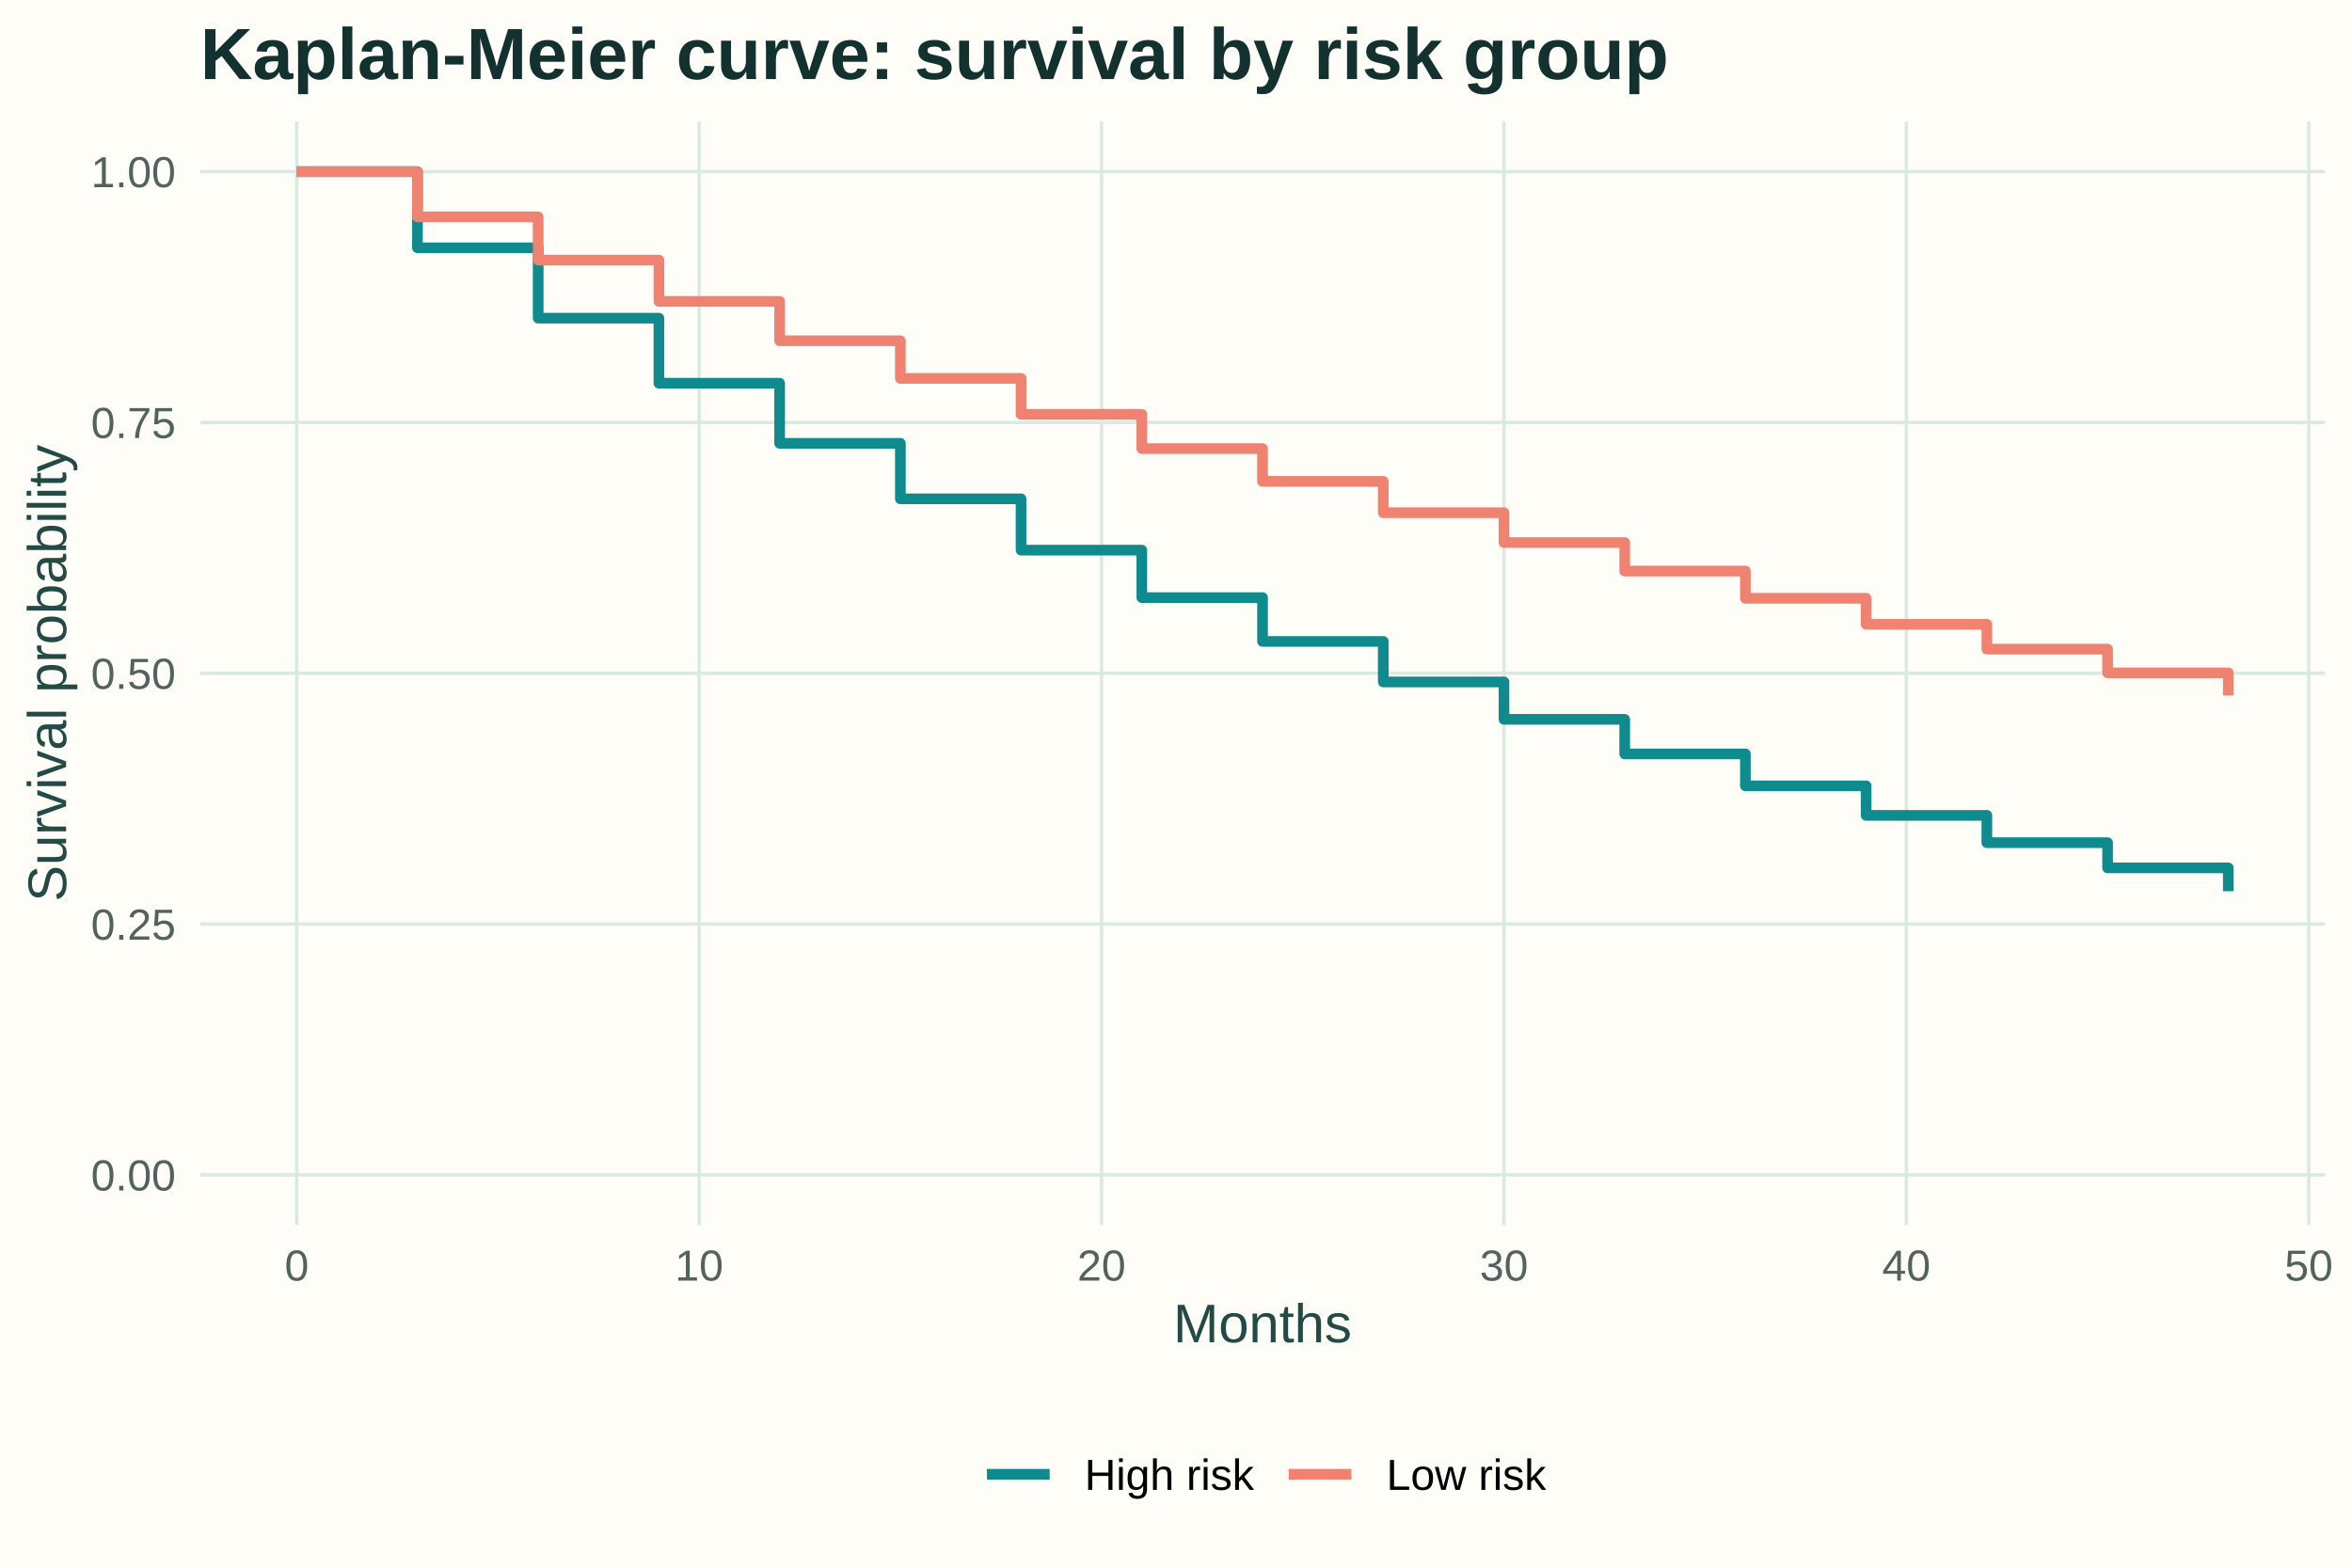
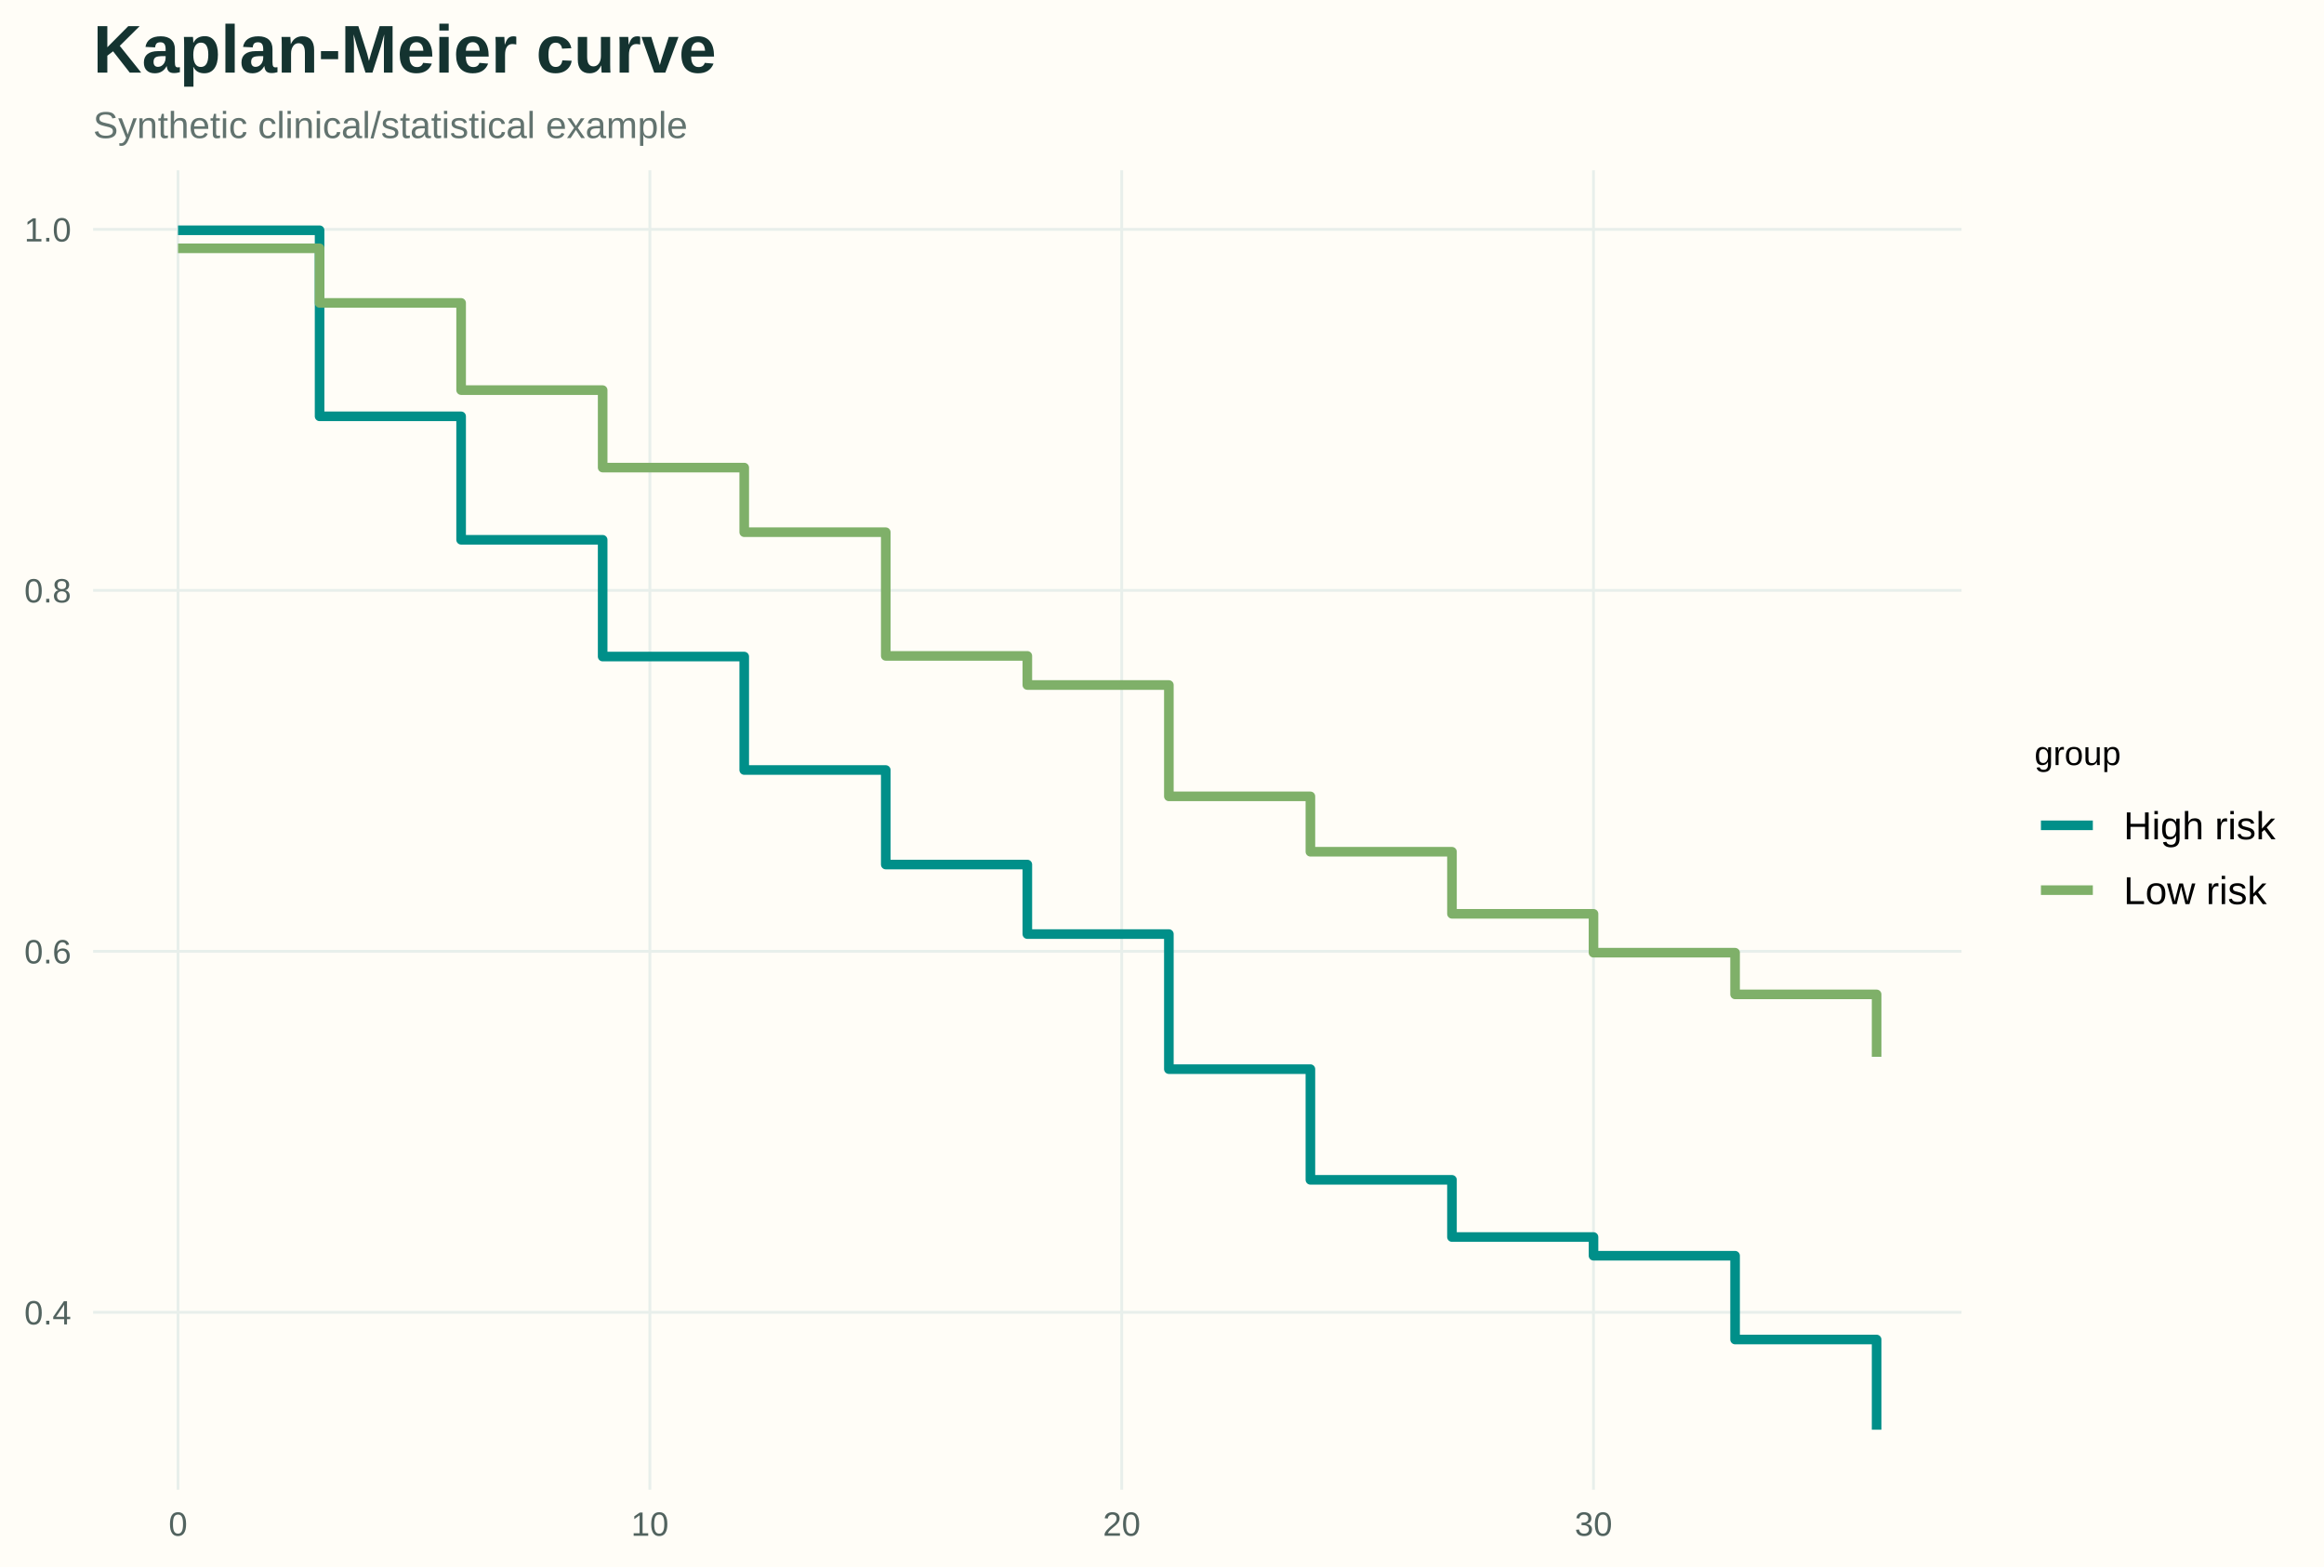
- <svg xmlns="http://www.w3.org/2000/svg" width="518.40pt" height="345.60pt" viewBox="0 0 518.40 345.60">
+ <svg xmlns="http://www.w3.org/2000/svg" width="619.20pt" height="417.60pt" viewBox="0 0 619.20 417.60">
  <g class="svglite">
    <defs>
      <style type="text/css">
    .svglite line, .svglite polyline, .svglite polygon, .svglite path, .svglite rect, .svglite circle {
      fill: none;
      stroke: #000000;
      stroke-linecap: round;
      stroke-linejoin: round;
      stroke-miterlimit: 10.00;
    }
    .svglite text {
      white-space: pre;
    }
    .svglite g.glyphgroup path {
      fill: inherit;
      stroke: none;
    }
  </style>
    </defs>
    <rect width="100%" height="100%" style="stroke: none; fill: #FFFDF7;" />
    <defs>
-       <clipPath id="cpMC4wMHw1MTguNDB8MC4wMHwzNDUuNjA=">
-         <rect x="0.00" y="0.00" width="518.40" height="345.60" />
+       <clipPath id="cpMC4wMHw2MTkuMjB8MC4wMHw0MTcuNjA=">
+         <rect x="0.00" y="0.00" width="619.20" height="417.60" />
      </clipPath>
    </defs>
-     <g clip-path="url(#cpMC4wMHw1MTguNDB8MC4wMHwzNDUuNjA=)">
-       <rect x="0.00" y="0.00" width="518.40" height="345.60" style="stroke-width: 1.16; stroke: none; fill: #FFFDF7;" />
+     <g clip-path="url(#cpMC4wMHw2MTkuMjB8MC4wMHw0MTcuNjA=)">
+       <rect x="0.00" y="-0" width="619.20" height="417.60" style="stroke-width: 1.26; stroke: none; fill: #FFFDF7;" />
    </g>
    <defs>
-       <clipPath id="cpNDQuMTJ8NTEyLjQyfDI2Ljc4fDI3MC4wNg==">
-         <rect x="44.12" y="26.78" width="468.30" height="243.28" />
+       <clipPath id="cpMjQuODB8NTIyLjYzfDQ1LjM4fDM5Ni45Nw==">
+         <rect x="24.80" y="45.38" width="497.82" height="351.59" />
      </clipPath>
    </defs>
-     <g clip-path="url(#cpNDQuMTJ8NTEyLjQyfDI2Ljc4fDI3MC4wNg==)">
-       <rect x="44.12" y="26.78" width="468.30" height="243.28" style="stroke-width: 1.16; stroke: none; fill: #FFFDF7;" />
-       <polyline points="44.12,259.00 512.42,259.00 " style="stroke-width: 0.75; stroke: #DBE9E3; stroke-linecap: butt;" />
-       <polyline points="44.12,203.71 512.42,203.71 " style="stroke-width: 0.75; stroke: #DBE9E3; stroke-linecap: butt;" />
-       <polyline points="44.12,148.42 512.42,148.42 " style="stroke-width: 0.75; stroke: #DBE9E3; stroke-linecap: butt;" />
-       <polyline points="44.12,93.13 512.42,93.13 " style="stroke-width: 0.75; stroke: #DBE9E3; stroke-linecap: butt;" />
-       <polyline points="44.12,37.84 512.42,37.84 " style="stroke-width: 0.75; stroke: #DBE9E3; stroke-linecap: butt;" />
-       <polyline points="65.41,270.06 65.41,26.78 " style="stroke-width: 0.75; stroke: #DBE9E3; stroke-linecap: butt;" />
-       <polyline points="154.10,270.06 154.10,26.78 " style="stroke-width: 0.75; stroke: #DBE9E3; stroke-linecap: butt;" />
-       <polyline points="242.79,270.06 242.79,26.78 " style="stroke-width: 0.75; stroke: #DBE9E3; stroke-linecap: butt;" />
-       <polyline points="331.49,270.06 331.49,26.78 " style="stroke-width: 0.75; stroke: #DBE9E3; stroke-linecap: butt;" />
-       <polyline points="420.18,270.06 420.18,26.78 " style="stroke-width: 0.75; stroke: #DBE9E3; stroke-linecap: butt;" />
-       <polyline points="508.87,270.06 508.87,26.78 " style="stroke-width: 0.75; stroke: #DBE9E3; stroke-linecap: butt;" />
-       <polyline points="65.41,37.84 92.01,37.84 92.01,54.63 118.62,54.63 118.62,70.14 145.23,70.14 145.23,84.48 171.84,84.48 171.84,97.73 198.45,97.73 198.45,109.97 225.05,109.97 225.05,121.28 251.66,121.28 251.66,131.74 278.27,131.74 278.27,141.40 304.88,141.40 304.88,150.33 331.49,150.33 331.49,158.58 358.10,158.58 358.10,166.20 384.70,166.20 384.70,173.24 411.31,173.24 411.31,179.75 437.92,179.75 437.92,185.77 464.53,185.77 464.53,191.33 491.14,191.33 491.14,196.47 " style="stroke-width: 2.35; stroke: #0F8B8D; stroke-linecap: butt;" />
-       <polyline points="65.41,37.84 92.01,37.84 92.01,47.81 118.62,47.81 118.62,57.34 145.23,57.34 145.23,66.44 171.84,66.44 171.84,75.12 198.45,75.12 198.45,83.42 225.05,83.42 225.05,91.34 251.66,91.34 251.66,98.90 278.27,98.90 278.27,106.12 304.88,106.12 304.88,113.02 331.49,113.02 331.49,119.60 358.10,119.60 358.10,125.89 384.70,125.89 384.70,131.89 411.31,131.89 411.31,137.63 437.92,137.63 437.92,143.10 464.53,143.10 464.53,148.33 491.14,148.33 491.14,153.32 " style="stroke-width: 2.35; stroke: #EF8271; stroke-linecap: butt;" />
+     <g clip-path="url(#cpMjQuODB8NTIyLjYzfDQ1LjM4fDM5Ni45Nw==)">
+       <rect x="24.80" y="45.38" width="497.82" height="351.59" style="stroke-width: 1.26; stroke: none; fill: #FFFDF7;" />
+       <polyline points="24.80,349.71 522.63,349.71 " style="stroke-width: 0.75; stroke: #E8EFEB; stroke-linecap: butt;" />
+       <polyline points="24.80,253.51 522.63,253.51 " style="stroke-width: 0.75; stroke: #E8EFEB; stroke-linecap: butt;" />
+       <polyline points="24.80,157.32 522.63,157.32 " style="stroke-width: 0.75; stroke: #E8EFEB; stroke-linecap: butt;" />
+       <polyline points="24.80,61.13 522.63,61.13 " style="stroke-width: 0.75; stroke: #E8EFEB; stroke-linecap: butt;" />
+       <polyline points="47.43,396.97 47.43,45.38 " style="stroke-width: 0.75; stroke: #E8EFEB; stroke-linecap: butt;" />
+       <polyline points="173.15,396.97 173.15,45.38 " style="stroke-width: 0.75; stroke: #E8EFEB; stroke-linecap: butt;" />
+       <polyline points="298.86,396.97 298.86,45.38 " style="stroke-width: 0.75; stroke: #E8EFEB; stroke-linecap: butt;" />
+       <polyline points="424.57,396.97 424.57,45.38 " style="stroke-width: 0.75; stroke: #E8EFEB; stroke-linecap: butt;" />
+       <polyline points="47.43,61.36 85.15,61.36 85.15,110.94 122.86,110.94 122.86,143.84 160.57,143.84 160.57,174.96 198.29,174.96 198.29,205.19 236.00,205.19 236.00,230.38 273.72,230.38 273.72,248.91 311.43,248.91 311.43,284.90 349.14,284.90 349.14,314.40 386.86,314.40 386.86,329.64 424.57,329.64 424.57,334.62 462.29,334.62 462.29,356.95 500.00,356.95 500.00,380.98 " style="stroke-width: 2.56; stroke: #008F89; stroke-linecap: butt;" />
+       <polyline points="47.43,66.17 85.15,66.17 85.15,80.72 122.86,80.72 122.86,103.96 160.57,103.96 160.57,124.60 198.29,124.60 198.29,141.82 236.00,141.82 236.00,174.78 273.72,174.78 273.72,182.54 311.43,182.54 311.43,212.21 349.14,212.21 349.14,226.97 386.86,226.97 386.86,243.51 424.57,243.51 424.57,253.87 462.29,253.87 462.29,264.98 500.00,264.98 500.00,281.61 " style="stroke-width: 2.56; stroke: #7FB069; stroke-linecap: butt;" />
    </g>
-     <g clip-path="url(#cpMC4wMHw1MTguNDB8MC4wMHwzNDUuNjA=)">
-       <text x="38.74" y="262.44" text-anchor="end" style="font-size: 9.60px;fill: #52635F; font-family: &quot;Arial&quot;;" textLength="18.66px" lengthAdjust="spacingAndGlyphs">0.00</text>
-       <text x="38.74" y="207.15" text-anchor="end" style="font-size: 9.60px;fill: #52635F; font-family: &quot;Arial&quot;;" textLength="18.66px" lengthAdjust="spacingAndGlyphs">0.25</text>
-       <text x="38.74" y="151.86" text-anchor="end" style="font-size: 9.60px;fill: #52635F; font-family: &quot;Arial&quot;;" textLength="18.66px" lengthAdjust="spacingAndGlyphs">0.50</text>
-       <text x="38.74" y="96.56" text-anchor="end" style="font-size: 9.60px;fill: #52635F; font-family: &quot;Arial&quot;;" textLength="18.66px" lengthAdjust="spacingAndGlyphs">0.75</text>
-       <text x="38.74" y="41.27" text-anchor="end" style="font-size: 9.60px;fill: #52635F; font-family: &quot;Arial&quot;;" textLength="18.66px" lengthAdjust="spacingAndGlyphs">1.00</text>
-       <text x="65.41" y="282.31" text-anchor="middle" style="font-size: 9.60px;fill: #52635F; font-family: &quot;Arial&quot;;" textLength="5.33px" lengthAdjust="spacingAndGlyphs">0</text>
-       <text x="154.10" y="282.31" text-anchor="middle" style="font-size: 9.60px;fill: #52635F; font-family: &quot;Arial&quot;;" textLength="10.66px" lengthAdjust="spacingAndGlyphs">10</text>
-       <text x="242.79" y="282.31" text-anchor="middle" style="font-size: 9.60px;fill: #52635F; font-family: &quot;Arial&quot;;" textLength="10.66px" lengthAdjust="spacingAndGlyphs">20</text>
-       <text x="331.49" y="282.31" text-anchor="middle" style="font-size: 9.60px;fill: #52635F; font-family: &quot;Arial&quot;;" textLength="10.66px" lengthAdjust="spacingAndGlyphs">30</text>
-       <text x="420.18" y="282.31" text-anchor="middle" style="font-size: 9.60px;fill: #52635F; font-family: &quot;Arial&quot;;" textLength="10.66px" lengthAdjust="spacingAndGlyphs">40</text>
-       <text x="508.87" y="282.31" text-anchor="middle" style="font-size: 9.60px;fill: #52635F; font-family: &quot;Arial&quot;;" textLength="10.66px" lengthAdjust="spacingAndGlyphs">50</text>
-       <text x="278.27" y="295.91" text-anchor="middle" style="font-size: 12.00px;fill: #244A45; font-family: &quot;Arial&quot;;" textLength="39.34px" lengthAdjust="spacingAndGlyphs">Months</text>
-       <text transform="translate(14.57,148.42) rotate(-90)" text-anchor="middle" style="font-size: 12.00px;fill: #244A45; font-family: &quot;Arial&quot;;" textLength="100.72px" lengthAdjust="spacingAndGlyphs">Survival probability</text>
-       <line x1="217.53" y1="325.00" x2="231.36" y2="325.00" style="stroke-width: 2.35; stroke: #0F8B8D; stroke-linecap: butt;" />
-       <line x1="284.05" y1="325.00" x2="297.87" y2="325.00" style="stroke-width: 2.35; stroke: #EF8271; stroke-linecap: butt;" />
-       <text x="239.06" y="328.44" style="font-size: 9.60px; font-family: &quot;Arial&quot;;" textLength="37.28px" lengthAdjust="spacingAndGlyphs">High risk</text>
-       <text x="305.58" y="328.44" style="font-size: 9.60px; font-family: &quot;Arial&quot;;" textLength="35.16px" lengthAdjust="spacingAndGlyphs">Low risk</text>
-       <text x="44.12" y="17.43" style="font-size: 16.00px; font-weight: bold;fill: #12312F; font-family: &quot;Arial&quot;;" textLength="323.97px" lengthAdjust="spacingAndGlyphs">Kaplan-Meier curve: survival by risk group</text>
+     <g clip-path="url(#cpMC4wMHw2MTkuMjB8MC4wMHw0MTcuNjA=)">
+       <text x="18.98" y="352.93" text-anchor="end" style="font-size: 9.00px;fill: #52635F; font-family: &quot;Arial&quot;;" textLength="12.50px" lengthAdjust="spacingAndGlyphs">0.4</text>
+       <text x="18.98" y="256.73" text-anchor="end" style="font-size: 9.00px;fill: #52635F; font-family: &quot;Arial&quot;;" textLength="12.50px" lengthAdjust="spacingAndGlyphs">0.6</text>
+       <text x="18.98" y="160.54" text-anchor="end" style="font-size: 9.00px;fill: #52635F; font-family: &quot;Arial&quot;;" textLength="12.50px" lengthAdjust="spacingAndGlyphs">0.8</text>
+       <text x="18.98" y="64.35" text-anchor="end" style="font-size: 9.00px;fill: #52635F; font-family: &quot;Arial&quot;;" textLength="12.50px" lengthAdjust="spacingAndGlyphs">1.0</text>
+       <text x="47.43" y="409.24" text-anchor="middle" style="font-size: 9.00px;fill: #52635F; font-family: &quot;Arial&quot;;" textLength="5.00px" lengthAdjust="spacingAndGlyphs">0</text>
+       <text x="173.15" y="409.24" text-anchor="middle" style="font-size: 9.00px;fill: #52635F; font-family: &quot;Arial&quot;;" textLength="10.00px" lengthAdjust="spacingAndGlyphs">10</text>
+       <text x="298.86" y="409.24" text-anchor="middle" style="font-size: 9.00px;fill: #52635F; font-family: &quot;Arial&quot;;" textLength="10.00px" lengthAdjust="spacingAndGlyphs">20</text>
+       <text x="424.57" y="409.24" text-anchor="middle" style="font-size: 9.00px;fill: #52635F; font-family: &quot;Arial&quot;;" textLength="10.00px" lengthAdjust="spacingAndGlyphs">30</text>
+       <text x="542.06" y="203.87" style="font-size: 9.00px; font-family: &quot;Arial&quot;;" textLength="23.00px" lengthAdjust="spacingAndGlyphs">group</text>
+       <line x1="543.78" y1="219.93" x2="557.61" y2="219.93" style="stroke-width: 2.56; stroke: #008F89; stroke-linecap: butt;" />
+       <line x1="543.78" y1="237.21" x2="557.61" y2="237.21" style="stroke-width: 2.56; stroke: #7FB069; stroke-linecap: butt;" />
+       <text x="565.81" y="223.65" style="font-size: 10.40px; font-family: &quot;Arial&quot;;" textLength="40.44px" lengthAdjust="spacingAndGlyphs">High risk</text>
+       <text x="565.81" y="240.93" style="font-size: 10.40px; font-family: &quot;Arial&quot;;" textLength="38.12px" lengthAdjust="spacingAndGlyphs">Low risk</text>
+       <text x="24.80" y="36.80" style="font-size: 10.00px;fill: #62736F; font-family: &quot;Arial&quot;;" textLength="158.41px" lengthAdjust="spacingAndGlyphs">Synthetic clinical/statistical example</text>
+       <text x="24.80" y="19.36" style="font-size: 18.00px; font-weight: bold;fill: #143330; font-family: &quot;Arial&quot;;" textLength="166.11px" lengthAdjust="spacingAndGlyphs">Kaplan-Meier curve</text>
    </g>
  </g>
</svg>
